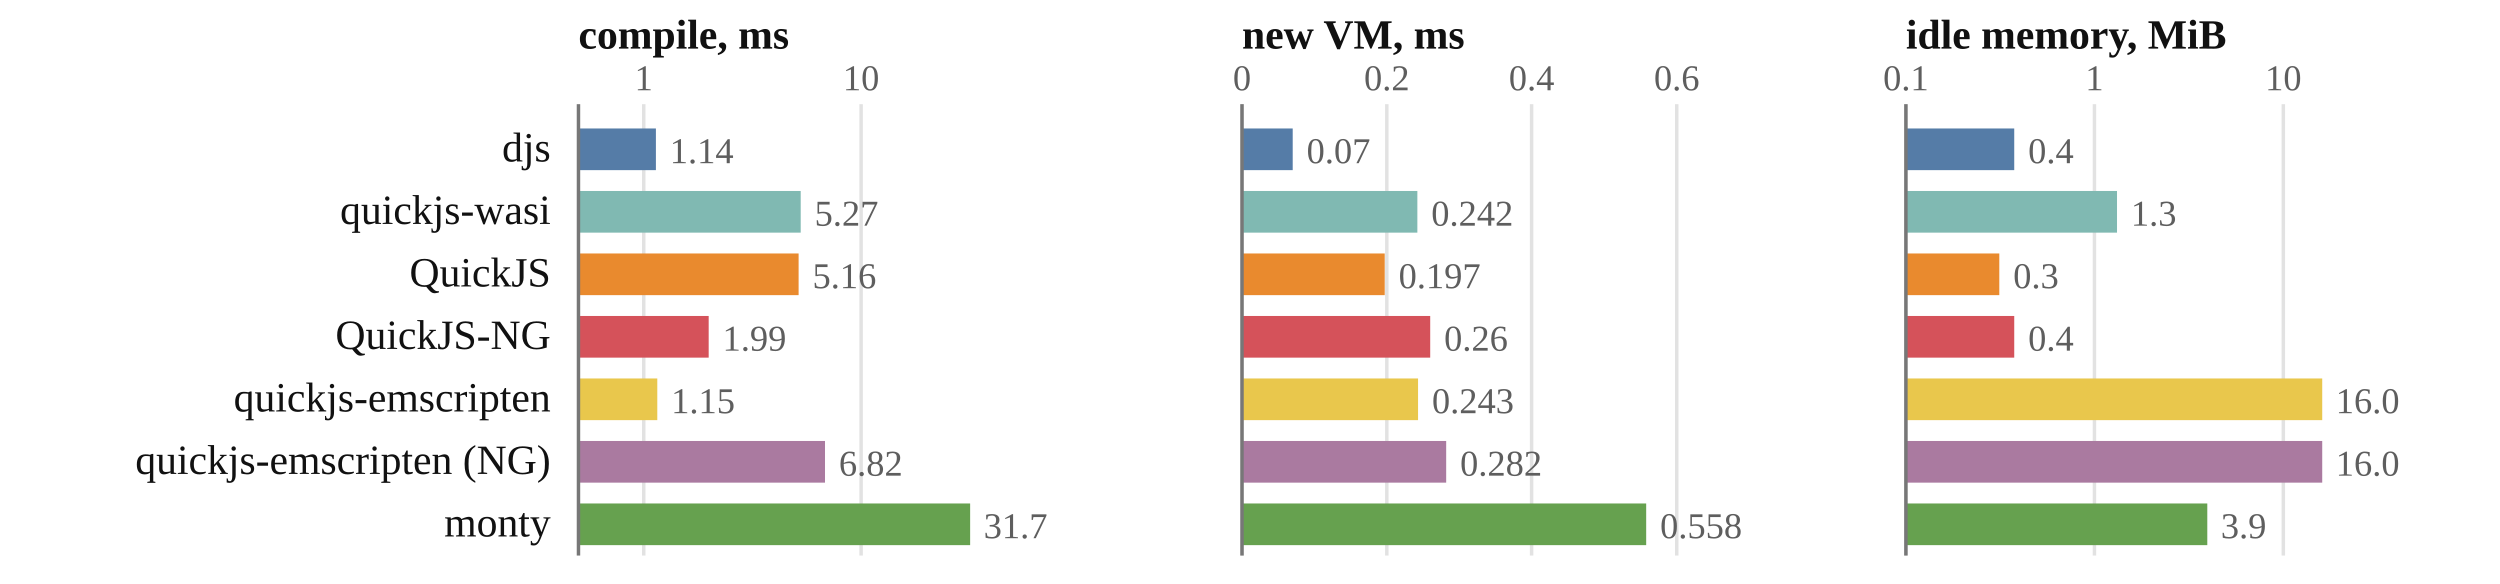
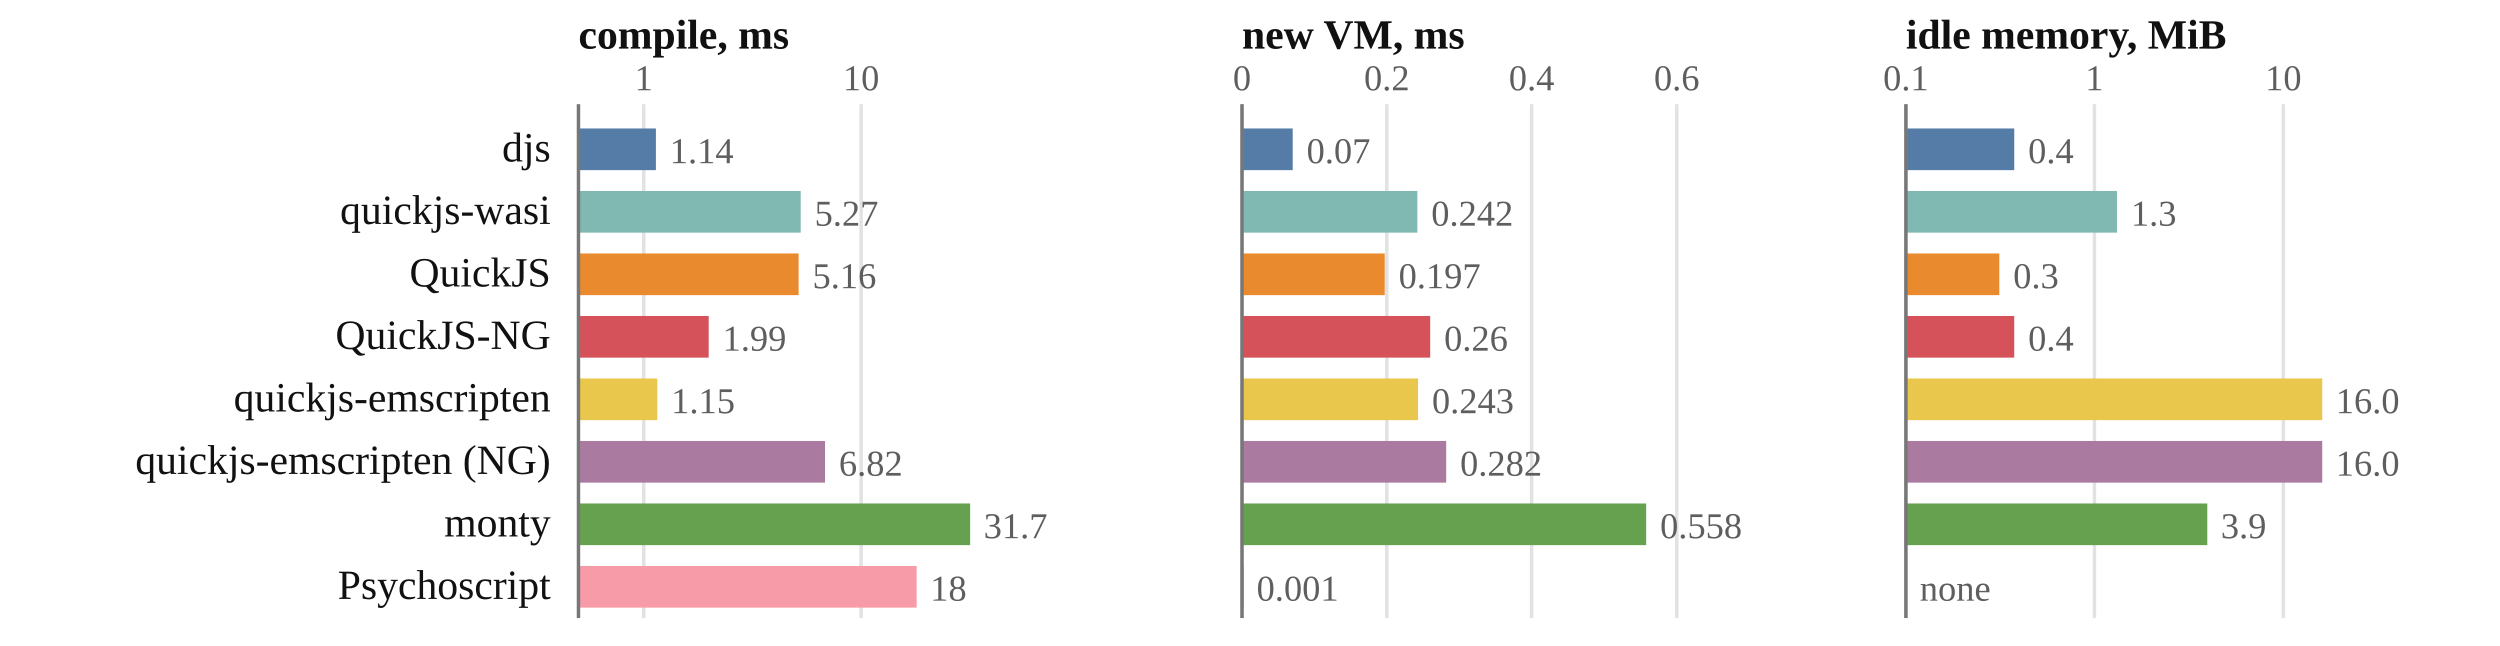
- <svg xmlns="http://www.w3.org/2000/svg" class="dg-chart-engines-startup" viewBox="0 0 720 168" width="720" height="168" role="img" aria-labelledby="chart-engines-startup-t chart-engines-startup-d">
+ <svg xmlns="http://www.w3.org/2000/svg" class="dg-chart-engines-startup" viewBox="0 0 720 186" width="720" height="186" role="img" aria-labelledby="chart-engines-startup-t chart-engines-startup-d">
  <style>
  .dg-chart-engines-startup text { font-family: var(--semantic-font-family-ui, "Mallos Serif", Georgia, serif); font-size: 12px; fill: var(--semantic-color-text-primary, #111111); }
  .dg-chart-engines-startup .mono { font-family: var(--semantic-font-family-code, "Commit Mono", ui-monospace, Menlo, monospace); font-size: 11px; }
  .dg-chart-engines-startup .small { font-size: 10.5px; fill: var(--semantic-color-text-secondary, #5e5e5e); }
  .dg-chart-engines-startup .label { font-weight: 600; }
  .dg-chart-engines-startup .title { font-weight: 600; font-size: 13px; }
  .dg-chart-engines-startup .box, .dg-chart-engines-startup .host { fill: var(--semantic-color-background-surface, #f1f1f1); stroke: var(--semantic-color-border-primary, #777777); }
  .dg-chart-engines-startup .hdr, .dg-chart-engines-startup .engine { fill: var(--semantic-color-background-fill-secondary-information, #dbe4ea); stroke: var(--semantic-color-border-information, #3380a4); }
  .dg-chart-engines-startup .traced, .dg-chart-engines-startup .arena { fill: var(--semantic-color-background-fill-secondary-warning, #f3e0be); stroke: var(--semantic-color-border-warning, #996f00); }
  .dg-chart-engines-startup .tag { fill: var(--semantic-color-background-fill-secondary-positive, #dae6df); stroke: var(--semantic-color-border-positive, #378960); }
  .dg-chart-engines-startup .cell { fill: var(--semantic-color-background-canvas, #f8f8f8); stroke: var(--semantic-color-border-warning, #996f00); }
  .dg-chart-engines-startup .pad { fill: url(#chart-engines-startup-hatch); stroke: var(--semantic-color-border-secondary, #e2e2e2); }
  .dg-chart-engines-startup .tail { fill: var(--semantic-color-background-surface, #f1f1f1); stroke: var(--semantic-color-border-primary, #777777); stroke-dasharray: 4 3; }
  .dg-chart-engines-startup .zero { fill: var(--semantic-color-background-canvas, #f8f8f8); stroke: var(--semantic-color-border-primary, #777777); stroke-dasharray: 4 3; }
  .dg-chart-engines-startup .dead { fill: var(--semantic-color-background-surface, #f1f1f1); stroke: var(--semantic-color-border-secondary, #e2e2e2); stroke-dasharray: 3 2; }
  .dg-chart-engines-startup .opt { stroke-dasharray: 3 2; }
  .dg-chart-engines-startup .rule { stroke: var(--semantic-color-text-secondary, #5e5e5e); stroke-width: 1.2; }
  .dg-chart-engines-startup .dash { stroke: var(--semantic-color-text-secondary, #5e5e5e); stroke-width: 1.2; stroke-dasharray: 4 3; }
  .dg-chart-engines-startup .arrow { stroke: var(--semantic-color-text-secondary, #5e5e5e); fill: none; stroke-width: 1.3; marker-end: url(#chart-engines-startup-a); }
  .dg-chart-engines-startup .faint { stroke: var(--semantic-color-border-primary, #777777); fill: none; stroke-width: 1.1; stroke-dasharray: 4 3; marker-end: url(#chart-engines-startup-a); }
  .dg-chart-engines-startup .head { fill: var(--semantic-color-text-secondary, #5e5e5e); }
  .dg-chart-engines-startup .hatch { stroke: var(--semantic-color-border-secondary, #e2e2e2); }
  .dg-chart-engines-startup .grid { stroke: var(--semantic-color-border-secondary, #e2e2e2); stroke-width: 1; }
  .dg-chart-engines-startup .axis { stroke: var(--semantic-color-border-primary, #777777); stroke-width: 1; }
  .dg-chart-engines-startup .parity { stroke: var(--semantic-color-text-secondary, #5e5e5e); stroke-width: 1.2; stroke-dasharray: 4 3; }
  .dg-chart-engines-startup .faster { fill: var(--semantic-color-background-fill-primary-positive, #2e6c4c); }
  .dg-chart-engines-startup .slower { fill: var(--semantic-color-background-fill-primary-negative, #a42c2d); }
  .dg-chart-engines-startup .s0 { fill: var(--semantic-color-background-fill-data-viz-100, #557ca7); }
  .dg-chart-engines-startup .s1 { fill: var(--semantic-color-background-fill-data-viz-200, #e98a2e); }
  .dg-chart-engines-startup .s2 { fill: var(--semantic-color-background-fill-data-viz-300, #d5525a); }
  .dg-chart-engines-startup .s3 { fill: var(--semantic-color-background-fill-data-viz-400, #80b9b2); }
  .dg-chart-engines-startup .s4 { fill: var(--semantic-color-background-fill-data-viz-500, #66a14f); }
  .dg-chart-engines-startup .s5 { fill: var(--semantic-color-background-fill-data-viz-600, #e9c74c); }
  .dg-chart-engines-startup .s6 { fill: var(--semantic-color-background-fill-data-viz-700, #aa7aa0); }
  .dg-chart-engines-startup .s7 { fill: var(--semantic-color-background-fill-data-viz-800, #f79ba8); }
  .dg-chart-engines-startup .s8 { fill: var(--semantic-color-background-fill-data-viz-900, #98745e); }
  .dg-chart-engines-startup .s9 { fill: var(--semantic-color-background-fill-data-viz-1000, #b9b0ab); }
  @media (prefers-color-scheme: dark) {
    .dg-chart-engines-startup text { fill: var(--semantic-color-text-primary, #f6f6f6); }
    .dg-chart-engines-startup .small { fill: var(--semantic-color-text-secondary, #ababab); }
    .dg-chart-engines-startup .box, .dg-chart-engines-startup .host { fill: var(--semantic-color-background-surface, #2e2e2e); stroke: var(--semantic-color-border-primary, #919191); }
    .dg-chart-engines-startup .hdr, .dg-chart-engines-startup .engine { fill: var(--semantic-color-background-fill-secondary-information, #1e313b); stroke: var(--semantic-color-border-information, #4c9bc1); }
    .dg-chart-engines-startup .traced, .dg-chart-engines-startup .arena { fill: var(--semantic-color-background-fill-secondary-warning, #3b2b0c); stroke: var(--semantic-color-border-warning, #b8880c); }
    .dg-chart-engines-startup .tag { fill: var(--semantic-color-background-fill-secondary-positive, #1f3328); stroke: var(--semantic-color-border-positive, #4da578); }
    .dg-chart-engines-startup .cell { fill: var(--semantic-color-background-canvas, #161616); stroke: var(--semantic-color-border-warning, #b8880c); }
    .dg-chart-engines-startup .pad { stroke: var(--semantic-color-border-secondary, #464646); }
    .dg-chart-engines-startup .tail { fill: var(--semantic-color-background-surface, #2e2e2e); stroke: var(--semantic-color-border-primary, #919191); }
    .dg-chart-engines-startup .zero { fill: var(--semantic-color-background-canvas, #161616); stroke: var(--semantic-color-border-primary, #919191); }
    .dg-chart-engines-startup .dead { fill: var(--semantic-color-background-surface, #2e2e2e); stroke: var(--semantic-color-border-secondary, #464646); }
    .dg-chart-engines-startup .rule { stroke: var(--semantic-color-text-secondary, #ababab); }
    .dg-chart-engines-startup .dash { stroke: var(--semantic-color-text-secondary, #ababab); }
    .dg-chart-engines-startup .arrow { stroke: var(--semantic-color-text-secondary, #ababab); }
    .dg-chart-engines-startup .faint { stroke: var(--semantic-color-border-primary, #919191); }
    .dg-chart-engines-startup .head { fill: var(--semantic-color-text-secondary, #ababab); }
    .dg-chart-engines-startup .hatch { stroke: var(--semantic-color-border-secondary, #464646); }
    .dg-chart-engines-startup .grid { stroke: var(--semantic-color-border-secondary, #464646); }
    .dg-chart-engines-startup .axis { stroke: var(--semantic-color-border-primary, #919191); }
    .dg-chart-engines-startup .parity { stroke: var(--semantic-color-text-secondary, #ababab); }
    .dg-chart-engines-startup .faster { fill: var(--semantic-color-background-fill-primary-positive, #4da578); }
    .dg-chart-engines-startup .slower { fill: var(--semantic-color-background-fill-primary-negative, #ea5a56); }
    .dg-chart-engines-startup .s0 { fill: var(--semantic-color-background-fill-data-viz-100, #557ca7); }
    .dg-chart-engines-startup .s1 { fill: var(--semantic-color-background-fill-data-viz-200, #e98a2e); }
    .dg-chart-engines-startup .s2 { fill: var(--semantic-color-background-fill-data-viz-300, #d5525a); }
    .dg-chart-engines-startup .s3 { fill: var(--semantic-color-background-fill-data-viz-400, #80b9b2); }
    .dg-chart-engines-startup .s4 { fill: var(--semantic-color-background-fill-data-viz-500, #66a14f); }
    .dg-chart-engines-startup .s5 { fill: var(--semantic-color-background-fill-data-viz-600, #e9c74c); }
    .dg-chart-engines-startup .s6 { fill: var(--semantic-color-background-fill-data-viz-700, #aa7aa0); }
    .dg-chart-engines-startup .s7 { fill: var(--semantic-color-background-fill-data-viz-800, #f79ba8); }
    .dg-chart-engines-startup .s8 { fill: var(--semantic-color-background-fill-data-viz-900, #98745e); }
    .dg-chart-engines-startup .s9 { fill: var(--semantic-color-background-fill-data-viz-1000, #b9b0ab); }
  }
</style>
  <defs>
    <pattern id="chart-engines-startup-hatch" width="6" height="6" patternUnits="userSpaceOnUse" patternTransform="rotate(45)">
      <line x1="0" y1="0" x2="0" y2="6" class="hatch" />
    </pattern>
    <marker id="chart-engines-startup-a" viewBox="0 0 10 10" refX="9" refY="5" markerWidth="7" markerHeight="7" orient="auto-start-reverse">
      <path class="head" d="M0 0 L10 5 L0 10 z" />
    </marker>
  </defs>
  <text class="" x="158.6" y="46.5" text-anchor="end">djs</text>
  <text class="" x="158.6" y="64.5" text-anchor="end">quickjs-wasi</text>
  <text class="" x="158.6" y="82.5" text-anchor="end">QuickJS</text>
  <text class="" x="158.6" y="100.5" text-anchor="end">QuickJS-NG</text>
  <text class="" x="158.6" y="118.5" text-anchor="end">quickjs-emscripten</text>
  <text class="" x="158.6" y="136.5" text-anchor="end">quickjs-emscripten (NG)</text>
  <text class="" x="158.6" y="154.5" text-anchor="end">monty</text>
+   <text class="" x="158.6" y="172.5" text-anchor="end">Psychoscript</text>
  <text class="label" x="166.6" y="14.0" text-anchor="start">compile, ms</text>
-   <line class="grid" x1="185.4" y1="30.0" x2="185.4" y2="160.0" />
+   <line class="grid" x1="185.4" y1="30.0" x2="185.4" y2="178.0" />
  <text class="small" x="185.4" y="26.0" text-anchor="middle">1</text>
-   <line class="grid" x1="248.0" y1="30.0" x2="248.0" y2="160.0" />
+   <line class="grid" x1="248.0" y1="30.0" x2="248.0" y2="178.0" />
  <text class="small" x="248.0" y="26.0" text-anchor="middle">10</text>
  <rect class="s0" x="166.6" y="37.0" width="22.3" height="12.0" />
  <text class="small" x="192.9" y="47.0" text-anchor="start">1.14</text>
  <rect class="s3" x="166.6" y="55.0" width="64.0" height="12.0" />
  <text class="small" x="234.6" y="65.0" text-anchor="start">5.27</text>
  <rect class="s1" x="166.6" y="73.0" width="63.4" height="12.0" />
  <text class="small" x="234.0" y="83.0" text-anchor="start">5.16</text>
  <rect class="s2" x="166.6" y="91.0" width="37.5" height="12.0" />
  <text class="small" x="208.1" y="101.0" text-anchor="start">1.99</text>
  <rect class="s5" x="166.6" y="109.0" width="22.7" height="12.0" />
  <text class="small" x="193.3" y="119.0" text-anchor="start">1.15</text>
  <rect class="s6" x="166.6" y="127.0" width="71.0" height="12.0" />
  <text class="small" x="241.6" y="137.0" text-anchor="start">6.82</text>
  <rect class="s4" x="166.6" y="145.0" width="112.8" height="12.0" />
  <text class="small" x="283.3" y="155.0" text-anchor="start">31.7</text>
-   <line class="axis" x1="166.6" y1="30.0" x2="166.6" y2="160.0" />
+   <rect class="s7" x="166.6" y="163.0" width="97.4" height="12.0" />
+   <text class="small" x="267.9" y="173.0" text-anchor="start">18</text>
+   <line class="axis" x1="166.6" y1="30.0" x2="166.6" y2="178.0" />
  <text class="label" x="357.7" y="14.0" text-anchor="start">new VM, ms</text>
-   <line class="grid" x1="357.7" y1="30.0" x2="357.7" y2="160.0" />
+   <line class="grid" x1="357.7" y1="30.0" x2="357.7" y2="178.0" />
  <text class="small" x="357.7" y="26.0" text-anchor="middle">0</text>
-   <line class="grid" x1="399.4" y1="30.0" x2="399.4" y2="160.0" />
+   <line class="grid" x1="399.4" y1="30.0" x2="399.4" y2="178.0" />
  <text class="small" x="399.4" y="26.0" text-anchor="middle">0.2</text>
-   <line class="grid" x1="441.1" y1="30.0" x2="441.1" y2="160.0" />
+   <line class="grid" x1="441.1" y1="30.0" x2="441.1" y2="178.0" />
  <text class="small" x="441.1" y="26.0" text-anchor="middle">0.4</text>
-   <line class="grid" x1="482.9" y1="30.0" x2="482.9" y2="160.0" />
+   <line class="grid" x1="482.9" y1="30.0" x2="482.9" y2="178.0" />
  <text class="small" x="482.9" y="26.0" text-anchor="middle">0.6</text>
  <rect class="s0" x="357.7" y="37.0" width="14.6" height="12.0" />
  <text class="small" x="376.3" y="47.0" text-anchor="start">0.07</text>
  <rect class="s3" x="357.7" y="55.0" width="50.5" height="12.0" />
  <text class="small" x="412.2" y="65.0" text-anchor="start">0.242</text>
  <rect class="s1" x="357.7" y="73.0" width="41.1" height="12.0" />
  <text class="small" x="402.8" y="83.0" text-anchor="start">0.197</text>
  <rect class="s2" x="357.7" y="91.0" width="54.2" height="12.0" />
  <text class="small" x="415.9" y="101.0" text-anchor="start">0.26</text>
  <rect class="s5" x="357.7" y="109.0" width="50.7" height="12.0" />
  <text class="small" x="412.4" y="119.0" text-anchor="start">0.243</text>
  <rect class="s6" x="357.7" y="127.0" width="58.8" height="12.0" />
  <text class="small" x="420.5" y="137.0" text-anchor="start">0.282</text>
  <rect class="s4" x="357.7" y="145.0" width="116.4" height="12.0" />
  <text class="small" x="478.1" y="155.0" text-anchor="start">0.558</text>
-   <line class="axis" x1="357.7" y1="30.0" x2="357.7" y2="160.0" />
+   <rect class="s7" x="357.7" y="163.0" width="0.5" height="12.0" />
+   <text class="small" x="361.9" y="173.0" text-anchor="start">0.001</text>
+   <line class="axis" x1="357.7" y1="30.0" x2="357.7" y2="178.0" />
  <text class="label" x="548.9" y="14.0" text-anchor="start">idle memory, MiB</text>
-   <line class="grid" x1="548.9" y1="30.0" x2="548.9" y2="160.0" />
+   <line class="grid" x1="548.9" y1="30.0" x2="548.9" y2="178.0" />
  <text class="small" x="548.9" y="26.0" text-anchor="middle">0.1</text>
-   <line class="grid" x1="603.2" y1="30.0" x2="603.2" y2="160.0" />
+   <line class="grid" x1="603.2" y1="30.0" x2="603.2" y2="178.0" />
  <text class="small" x="603.2" y="26.0" text-anchor="middle">1</text>
-   <line class="grid" x1="657.6" y1="30.0" x2="657.6" y2="160.0" />
+   <line class="grid" x1="657.6" y1="30.0" x2="657.6" y2="178.0" />
  <text class="small" x="657.6" y="26.0" text-anchor="middle">10</text>
  <rect class="s0" x="548.9" y="37.0" width="31.2" height="12.0" />
  <text class="small" x="584.1" y="47.0" text-anchor="start">0.4</text>
  <rect class="s3" x="548.9" y="55.0" width="60.8" height="12.0" />
  <text class="small" x="613.7" y="65.0" text-anchor="start">1.3</text>
  <rect class="s1" x="548.9" y="73.0" width="26.9" height="12.0" />
  <text class="small" x="579.8" y="83.0" text-anchor="start">0.3</text>
  <rect class="s2" x="548.9" y="91.0" width="31.2" height="12.0" />
  <text class="small" x="584.1" y="101.0" text-anchor="start">0.4</text>
  <rect class="s5" x="548.9" y="109.0" width="119.9" height="12.0" />
  <text class="small" x="672.7" y="119.0" text-anchor="start">16.0</text>
  <rect class="s6" x="548.9" y="127.0" width="119.9" height="12.0" />
  <text class="small" x="672.7" y="137.0" text-anchor="start">16.0</text>
  <rect class="s4" x="548.9" y="145.0" width="86.8" height="12.0" />
  <text class="small" x="639.6" y="155.0" text-anchor="start">3.9</text>
-   <line class="axis" x1="548.9" y1="30.0" x2="548.9" y2="160.0" />
+   <text class="small" x="552.9" y="173.0" text-anchor="start">none</text>
+   <line class="axis" x1="548.9" y1="30.0" x2="548.9" y2="178.0" />
</svg>
